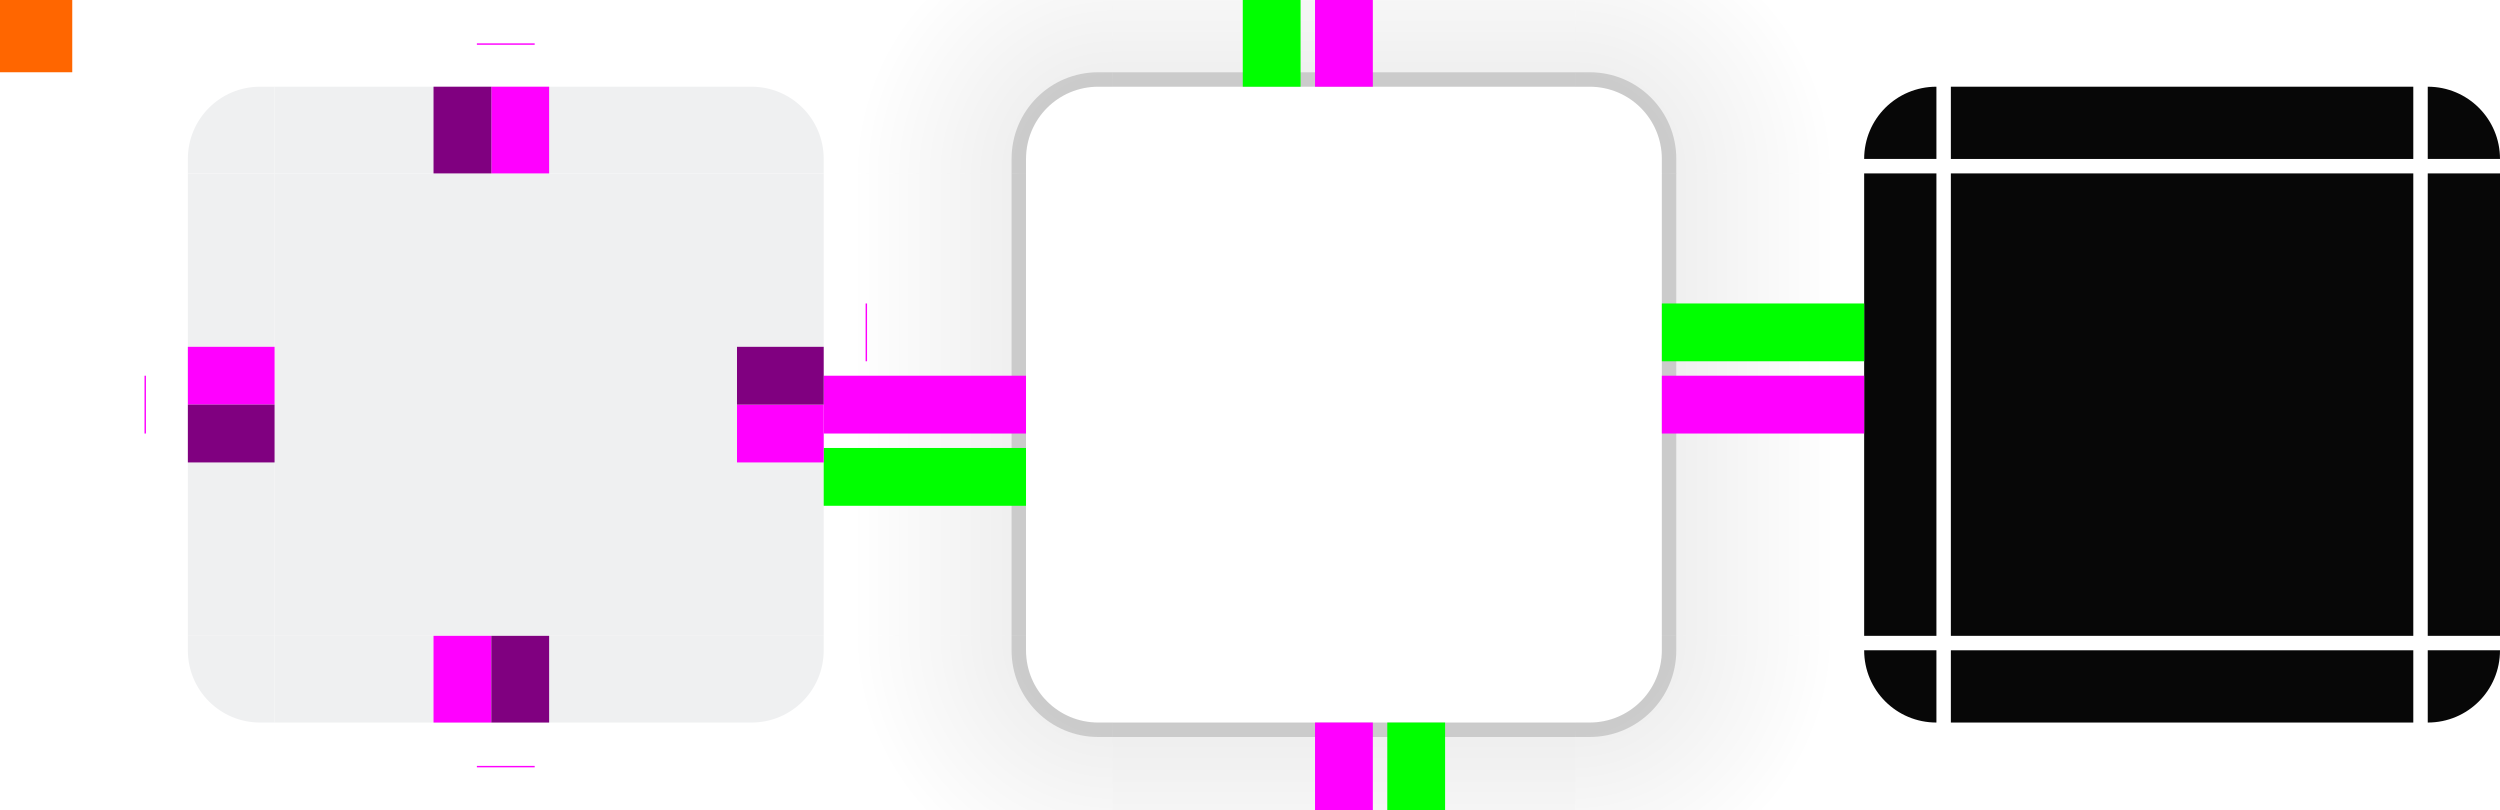
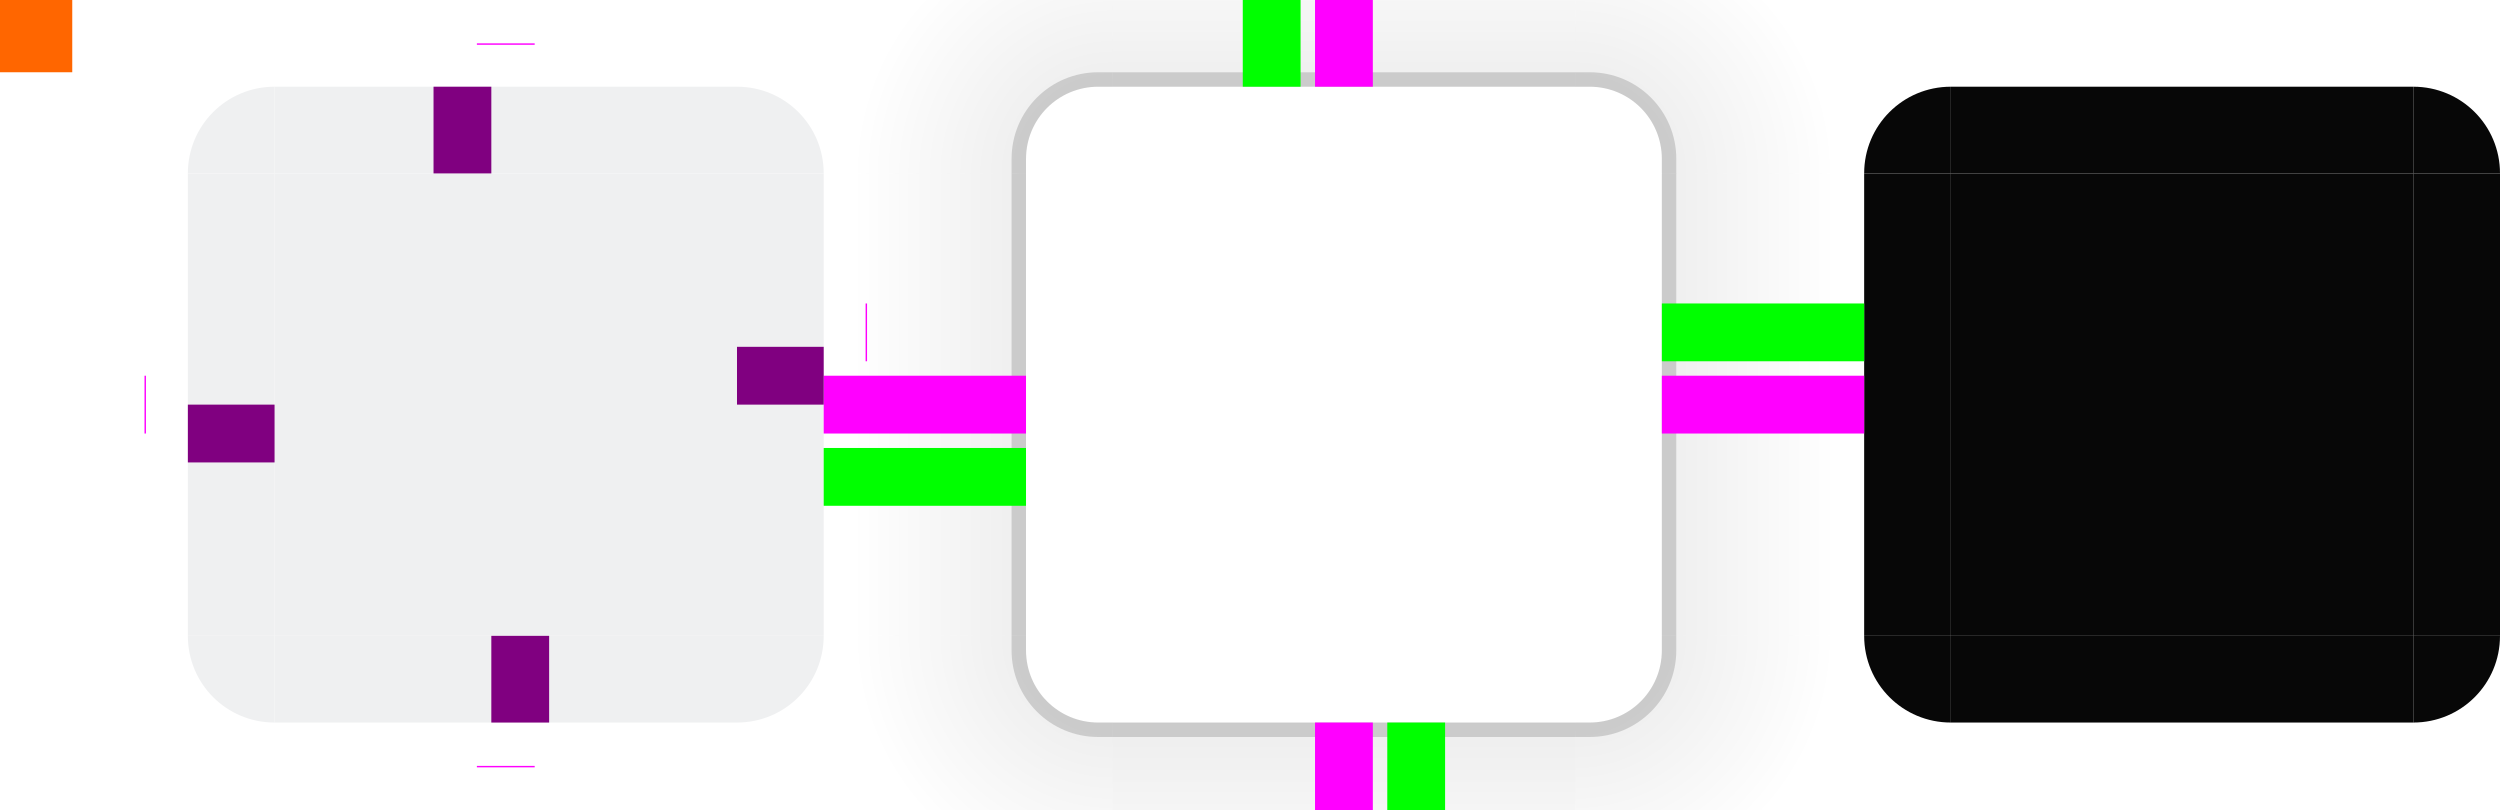
<svg xmlns="http://www.w3.org/2000/svg" xmlns:xlink="http://www.w3.org/1999/xlink" width="173" height="56" version="1.1" viewBox="0 0 173 56" id="svg139">
  <defs id="defs13">
    <style id="current-color-scheme" type="text/css">.ColorScheme-Text {
        color:#31363b;
        stop-color:#31363b;
      }
      .ColorScheme-Background {
        color:#eff0f1;
        stop-color:#eff0f1;
      }
      .ColorScheme-Highlight {
        color:#3daee9;
        stop-color:#3daee9;
      }
      .ColorScheme-ViewText {
        color:#31363b;
        stop-color:#31363b;
      }
      .ColorScheme-ViewBackground {
        color:#fcfcfc;
        stop-color:#fcfcfc;
      }
      .ColorScheme-ViewHover {
        color:#93cee9;
        stop-color:#93cee9;
      }
      .ColorScheme-ViewFocus{
        color:#3daee9;
        stop-color:#3daee9;
      }
      .ColorScheme-ButtonText {
        color:#31363b;
        stop-color:#31363b;
      }
      .ColorScheme-ButtonBackground {
        color:#eff0f1;
        stop-color:#eff0f1;
      }
      .ColorScheme-ButtonHover {
        color:#93cee9;
        stop-color:#93cee9;
      }
      .ColorScheme-ButtonFocus{
        color:#3daee9;
        stop-color:#3daee9;
      }</style>
    <linearGradient id="linearGradient4950" x1="51" x2="69" y1="932.36" y2="932.36" gradientUnits="userSpaceOnUse" xlink:href="#linearGradient4270" />
    <linearGradient id="linearGradient4270">
      <stop stop-color="#000000" stop-opacity=".667" offset="0" id="stop4" />
      <stop stop-color="#000000" stop-opacity="0" offset="1" id="stop6" />
    </linearGradient>
    <linearGradient id="linearGradient4948" x1="-15.571" x2="-7.857" y1="932.36" y2="932.36" gradientTransform="matrix(2.3333,0,0,1,17.333,0)" gradientUnits="userSpaceOnUse" xlink:href="#linearGradient4270" />
    <linearGradient id="linearGradient4934" x1="951.79" x2="960.36" y1="-35" y2="-35" gradientTransform="matrix(2.3333,0,0,1,-1272.5,0)" gradientUnits="userSpaceOnUse" xlink:href="#linearGradient4270" />
    <linearGradient id="linearGradient4920" x1="-912.93" x2="-905.22" y1="-35" y2="-35" gradientTransform="matrix(2.3333,0,0,1,1213.8,0)" gradientUnits="userSpaceOnUse" xlink:href="#linearGradient4270" />
    <radialGradient id="radialGradient1805" cx="77" cy="12" r="10" gradientTransform="matrix(0,-1.8,1.8,0,55.4,150.6)" gradientUnits="userSpaceOnUse" xlink:href="#linearGradient4270" />
  </defs>
  <rect id="hint-tile-center" y="-1.4648437e-05" width="5" height="5" fill="#ff6600" x="0" />
  <g id="top" transform="translate(0,-904.36)">
-     <rect class="ColorScheme-Background" transform="matrix(0,-1,-1,0,0,0)" x="-916.36" y="-51" width="6" height="32" fill="currentColor" id="rect16" />
+     <rect class="ColorScheme-Background" transform="matrix(0,-1,-1,0,0,0)" x="-916.36" y="-51" width="6" height="32" fill="currentColor" opacity="0.8" id="rect16" style="opacity:1" />
  </g>
  <g id="topleft" transform="translate(0,-904.36)">
-     <path transform="translate(0,904.36)" d="m 18,6 c -2.77,0 -5,2.23 -5,5 v 1 h 4 1 1 V 11 7 6 Z" fill="currentColor" id="path19" class="ColorScheme-Background" />
+     <path id="path19" class="ColorScheme-Background" d="M 19 6 C 15.676 6 13 8.676 13 12 L 17 12 L 18 12 L 19 12 L 19 11 L 19 7 L 19 6 z " transform="translate(0,904.36)" fill="currentColor" />
  </g>
  <g id="topright" transform="translate(0,-904.36)">
-     <path transform="translate(0,904.36)" d="m 51,6 v 1 4 1 h 1 1 3 1 V 11 C 57,8.23 54.77,6 52,6 Z" fill="currentColor" id="path22" class="ColorScheme-Background" />
+     <path id="path22" class="ColorScheme-Background" d="M 51 6 L 51 7 L 51 11 L 51 12 L 52 12 L 53 12 L 56 12 L 57 12 C 57 8.676 54.324 6 51 6 z " transform="translate(0,904.36)" fill="currentColor" />
  </g>
  <g id="bottom" transform="translate(0,-904.36)">
-     <rect class="ColorScheme-Background" transform="rotate(90)" x="948.36" y="-51" width="6" height="32" fill="currentColor" id="rect25" />
+     <rect class="ColorScheme-Background" transform="rotate(90)" x="948.36" y="-51" width="6" height="32" fill="currentColor" opacity="0.8" id="rect25" style="opacity:1" />
  </g>
  <g id="bottomleft" transform="translate(0,-904.36)">
-     <path transform="translate(0,904.36)" d="m 13,44 v 1 c 0,2.77 2.23,5 5,5 h 1 v -1 -4 -1 h -1 -1 -3 z" fill="currentColor" id="path28" class="ColorScheme-Background" />
+     <path id="path28" class="ColorScheme-Background" d="M 13 44 C 13 47.324 15.676 50 19 50 L 19 49 L 19 45 L 19 44 L 18 44 L 17 44 L 14 44 L 13 44 z " transform="translate(0,904.36)" fill="currentColor" />
  </g>
  <g id="bottomright" transform="translate(0,-904.36)">
-     <path transform="translate(0,904.36)" d="m 51,44 v 1 4 1 h 1 c 2.77,0 5,-2.23 5,-5 v -1 h -1 -3 -1 z" fill="currentColor" id="path31" class="ColorScheme-Background" />
+     <path id="path31" class="ColorScheme-Background" d="M 51 44 L 51 45 L 51 49 L 51 50 C 54.324 50 57 47.324 57 44 L 56 44 L 53 44 L 52 44 L 51 44 z " transform="translate(0,904.36)" fill="currentColor" />
  </g>
  <g id="left" transform="translate(0,-904.36)">
-     <rect class="ColorScheme-Background" transform="scale(-1,1)" x="-19" y="916.36" width="6" height="32" fill="currentColor" id="rect34" />
+     <rect class="ColorScheme-Background" transform="scale(-1,1)" x="-19" y="916.36" width="6" height="32" fill="currentColor" opacity="0.8" id="rect34" style="opacity:1" />
  </g>
  <g id="right" transform="translate(0,-904.36)">
-     <rect class="ColorScheme-Background" x="51" y="916.36" width="6" height="32" fill="currentColor" id="rect37" />
+     <rect class="ColorScheme-Background" x="51" y="916.36" width="6" height="32" fill="currentColor" opacity="0.8" id="rect37" style="opacity:1" />
  </g>
  <g id="center" transform="translate(0,-904.36)">
    <rect x="19" y="916.36" width="32" height="32" fill="none" id="rect40" />
-     <rect class="ColorScheme-Background" x="19" y="916.36" width="32" height="32" fill="currentColor" id="rect42" />
+     <rect class="ColorScheme-Background" x="19" y="916.36" width="32" height="32" fill="currentColor" opacity="0.8" id="rect42" style="opacity:1" />
  </g>
  <rect id="hint-top-inset" x="33" y="3" width="4" height="0.1" fill="#ff00ff" />
  <rect id="hint-bottom-inset" x="33" y="53" width="4" height="0.1" fill="#ff00ff" />
  <rect id="hint-right-inset" transform="rotate(90)" x="21" y="-60" width="4" height="0.1" fill="#ff00ff" />
  <rect id="hint-left-inset" transform="rotate(90)" x="26" y="-10.1" width="4" height="0.1" fill="#ff00ff" />
-   <g id="mask-top" transform="translate(116,-904.36)">
+   <g id="mask-top" transform="matrix(1,0,0,1.2,116,-1086.432)">
    <rect transform="matrix(0,-1,-1,0,0,0)" x="-915.36" y="-51" width="5" height="32" fill="#000000" opacity="0.97" id="rect49" />
  </g>
-   <g id="mask-topleft" transform="translate(116,-904.36)">
+   <g id="mask-topleft" transform="matrix(1.2,0,0,1.2,113.4,-1086.432)">
    <path transform="translate(-116,904.36)" d="m 134,6 c -2.77,0 -5,2.23 -5,5 h 5 z" fill="#000000" opacity="0.97" id="path52" />
  </g>
-   <g id="mask-topright" transform="translate(116,-904.36)">
+   <g id="mask-topright" transform="matrix(1.2,0,0,1.2,104.6,-1086.432)">
    <path transform="translate(-116,904.36)" d="m 168,6 v 5 h 5 c 0,-2.77 -2.23,-5 -5,-5 z" fill="#000000" opacity="0.97" id="path55" />
  </g>
-   <g id="mask-bottom" transform="translate(116,-904.36)">
+   <g id="mask-bottom" transform="matrix(1,0,0,1.2,116,-1095.232)">
    <rect transform="rotate(90)" x="949.36" y="-51" width="5" height="32" fill="#000000" opacity="0.97" id="rect58" />
  </g>
-   <g id="mask-bottomleft" transform="translate(116,-904.36)">
+   <g id="mask-bottomleft" transform="matrix(1.2,0,0,1.2,113.4,-1095.232)">
    <path transform="translate(-116,904.36)" d="m 129,45 c 0,2.77 2.23,5 5,5 v -5 z" fill="#000000" opacity="0.97" id="path61" />
  </g>
-   <g id="mask-bottomright" transform="translate(116,-904.36)">
+   <g id="mask-bottomright" transform="matrix(1.2,0,0,1.2,104.6,-1095.232)">
    <path transform="translate(-116,904.36)" d="m 168,45 v 5 c 2.77,0 5,-2.23 5,-5 z" fill="#000000" opacity="0.97" id="path64" />
  </g>
-   <g id="mask-left" transform="translate(116,-904.36)">
+   <g id="mask-left" transform="matrix(1.2,0,0,1,113.4,-904.36)">
    <rect transform="scale(-1,1)" x="-18" y="916.36" width="5" height="32" fill="#000000" opacity="0.97" id="rect67" />
  </g>
-   <g id="mask-right" transform="translate(116,-904.36)">
+   <g id="mask-right" transform="matrix(1.2,0,0,1,104.6,-904.36)">
    <rect x="52" y="916.36" width="5" height="32" fill="#000000" opacity="0.97" id="rect70" />
  </g>
  <g id="mask-center" transform="translate(116,-904.36)">
    <rect x="19" y="916.36" width="32" height="32" fill="none" id="rect73" />
    <rect x="19" y="916.36" width="32" height="32" fill="#000000" opacity="0.97" id="rect75" />
  </g>
  <g id="shadow-top" transform="translate(58,-904.36)">
    <rect transform="matrix(0,-1,-1,0,0,0)" x="-916.36" y="-51" width="6" height="32" fill="none" id="rect78" />
    <rect transform="matrix(0,-1,-1,0,0,0)" x="-910.36" y="-51" width="14" height="32" fill="url(#linearGradient4920)" opacity="0.15" id="rect80" style="fill:url(#linearGradient4920)" />
    <rect transform="matrix(0,-1,-1,0,0,0)" x="-911.36" y="-51" width="1" height="32" fill="none" id="rect82" />
    <rect transform="matrix(0,-1,-1,0,0,0)" x="-910.36" y="-51" width="1" height="32" fill="#000000" opacity="0.15" id="rect84" />
  </g>
  <g id="shadow-topleft" transform="translate(58,-904.36)">
    <path transform="translate(-58,904.36)" d="m 57,-8 v 20 c 4.667,6e-6 9.333,9e-6 14,0 v -1 c 0,-2.77 2.23,-5 5,-5 h 1 V -8 Z" fill="url(#radialGradient1805)" fill-rule="evenodd" opacity="0.15" id="path87" style="fill:url(#radialGradient1805)" />
    <rect transform="scale(-1,1)" x="-19" y="910.36" width="6" height="6" ry="1" fill="none" id="rect89" />
    <rect transform="scale(-1,1)" x="-19" y="910.36" width="2" height="6" ry="0" fill="none" id="rect91" />
    <rect transform="scale(-1,1)" x="-18" y="914.36" width="5" height="2" fill="none" id="rect93" />
    <path transform="translate(-58,904.36)" d="m 76,5 c -3.324,0 -6,2.676 -6,6 v 1 h 1 v -1 c 0,-2.77 2.23,-5 5,-5 h 1 V 5 Z" fill="#000000" opacity="0.15" id="path95" fill-rule="evenodd" />
  </g>
  <g id="shadow-bottom" transform="translate(58,-904.36)">
    <rect transform="rotate(90)" x="948.36" y="-51" width="6" height="32" fill="none" id="rect98" />
    <rect transform="rotate(90)" x="954.36" y="-51" width="14" height="32" fill="url(#linearGradient4934)" opacity="0.15" id="rect100" style="fill:url(#linearGradient4934)" />
    <rect transform="rotate(90)" x="953.36" y="-51" width="1" height="32" fill="none" id="rect102" />
    <rect transform="rotate(90)" x="954.36" y="-51" width="1" height="32" fill="#000000" opacity="0.15" id="rect104" />
  </g>
  <g id="shadow-left" transform="translate(58,-904.36)">
    <rect transform="scale(-1,1)" x="-19" y="916.36" width="6" height="32" fill="none" id="rect107" />
    <rect transform="scale(-1,1)" x="-13" y="916.36" width="14" height="32" fill="url(#linearGradient4948)" opacity="0.15" id="rect109" style="fill:url(#linearGradient4948)" />
    <rect transform="scale(-1,1)" x="-14" y="916.36" width="1" height="32" fill="none" id="rect111" />
    <rect transform="scale(-1,1)" x="-13" y="916.36" width="1" height="32" fill="#000000" opacity="0.15" id="rect113" />
  </g>
  <g id="shadow-right" transform="translate(58,-904.36)">
    <rect x="51" y="916.36" width="6" height="32" fill="none" id="rect116" />
    <rect x="57" y="916.36" width="14" height="32" fill="url(#linearGradient4950)" opacity="0.15" id="rect118" style="fill:url(#linearGradient4950)" />
    <rect x="56" y="916.36" width="1" height="32" fill="none" id="rect120" />
    <rect x="57" y="916.36" width="1" height="32" fill="#000000" opacity="0.15" id="rect122" />
  </g>
  <g id="shadow-center" transform="translate(58,-904.36)" fill="none">
    <rect x="19" y="916.36" width="32" height="32" id="rect125" />
    <rect x="19" y="916.36" width="32" height="32" id="rect127" />
  </g>
  <rect id="shadow-hint-top-inset" x="91" y="-8" width="4" height="14" fill="#ff00ff" />
  <rect id="shadow-hint-bottom-inset" x="91" y="50" width="4" height="14" fill="#ff00ff" />
  <rect id="shadow-hint-right-inset" transform="rotate(90)" x="26" y="-129" width="4" height="14" fill="#ff00ff" />
  <rect id="shadow-hint-left-inset" transform="rotate(90)" x="26" y="-71" width="4" height="14" fill="#ff00ff" />
  <rect id="shadow-hint-top-margin" x="86" y="-8" width="4" height="14" fill="#ff00ff" style="fill:#00ff00;stroke-width:1.528" />
  <rect id="shadow-hint-bottom-margin" x="96" y="50" width="4" height="14" fill="#ff00ff" style="fill:#00ff00;stroke-width:1.528" />
  <rect id="shadow-hint-right-margin" transform="rotate(90)" x="21" y="-129" width="4" height="14" fill="#ff00ff" style="fill:#00ff00;stroke-width:1.528" />
  <rect id="shadow-hint-left-margin" transform="rotate(90)" x="31" y="-71" width="4" height="14" fill="#ff00ff" style="fill:#00ff00;stroke-width:1.528" />
  <use id="shadow-topright" transform="rotate(90,93,28)" width="100%" height="100%" xlink:href="#shadow-topleft" x="0" y="0" />
  <use id="shadow-bottomleft" transform="rotate(-90,93,28)" width="100%" height="100%" xlink:href="#shadow-topleft" x="0" y="0" />
  <use id="shadow-bottomright" transform="rotate(180,93,28)" width="100%" height="100%" xlink:href="#shadow-topleft" x="0" y="0" />
-   <rect id="thick-hint-top-margin" x="34" y="6" width="4" height="6" fill="#ff00ff" />
-   <rect id="thick-hint-bottom-margin" x="30" y="44" width="4" height="6" fill="#ff00ff" />
-   <rect id="thick-right-margin" transform="rotate(90)" x="28" y="-57" width="4" height="6" fill="#ff00ff" />
-   <rect id="thick-hint-left-margin" transform="rotate(90)" x="24" y="-19" width="4" height="6" fill="#ff00ff" />
  <rect id="hint-bottom-margin" x="34" y="44" height="6" fill="#800080" width="4" />
  <rect id="hint-left-margin" transform="rotate(90)" x="28" y="-19" width="4" height="6" fill="#800080" />
  <rect id="hint-top-margin" x="30" y="6" width="4" height="6" fill="#800080" />
  <rect id="hint-right-margin" transform="rotate(90)" x="24" y="-57" width="4" height="6" fill="#800080" />
+   <rect style="color:#eff0f1;fill:currentColor;fill-opacity:1;stroke:none;stop-color:#eff0f1" id="thick-center" width="32" height="32" x="19" y="75" class="ColorScheme-Background" />
+   <rect transform="rotate(90)" style="fill:#800080;fill-opacity:1;stroke:none;stroke-width:1.155" id="thick-hint-right-margin" width="4" height="8" x="95" y="-56" />
+   <rect transform="rotate(90)" y="-20" x="95" height="8" width="4" id="thick-hint-left-margin" style="fill:#800080;fill-opacity:1;stroke:none;stroke-width:1.155" />
+   <rect y="69" x="38" height="8" width="4" id="thick-hint-top-margin" style="fill:#800080;fill-opacity:1;stroke:none;stroke-width:1.155" />
+   <rect style="fill:#800080;fill-opacity:1;stroke:none;stroke-width:1.155" id="thick-hint-bottom-margin" width="4" height="8" x="39" y="105" />
</svg>
